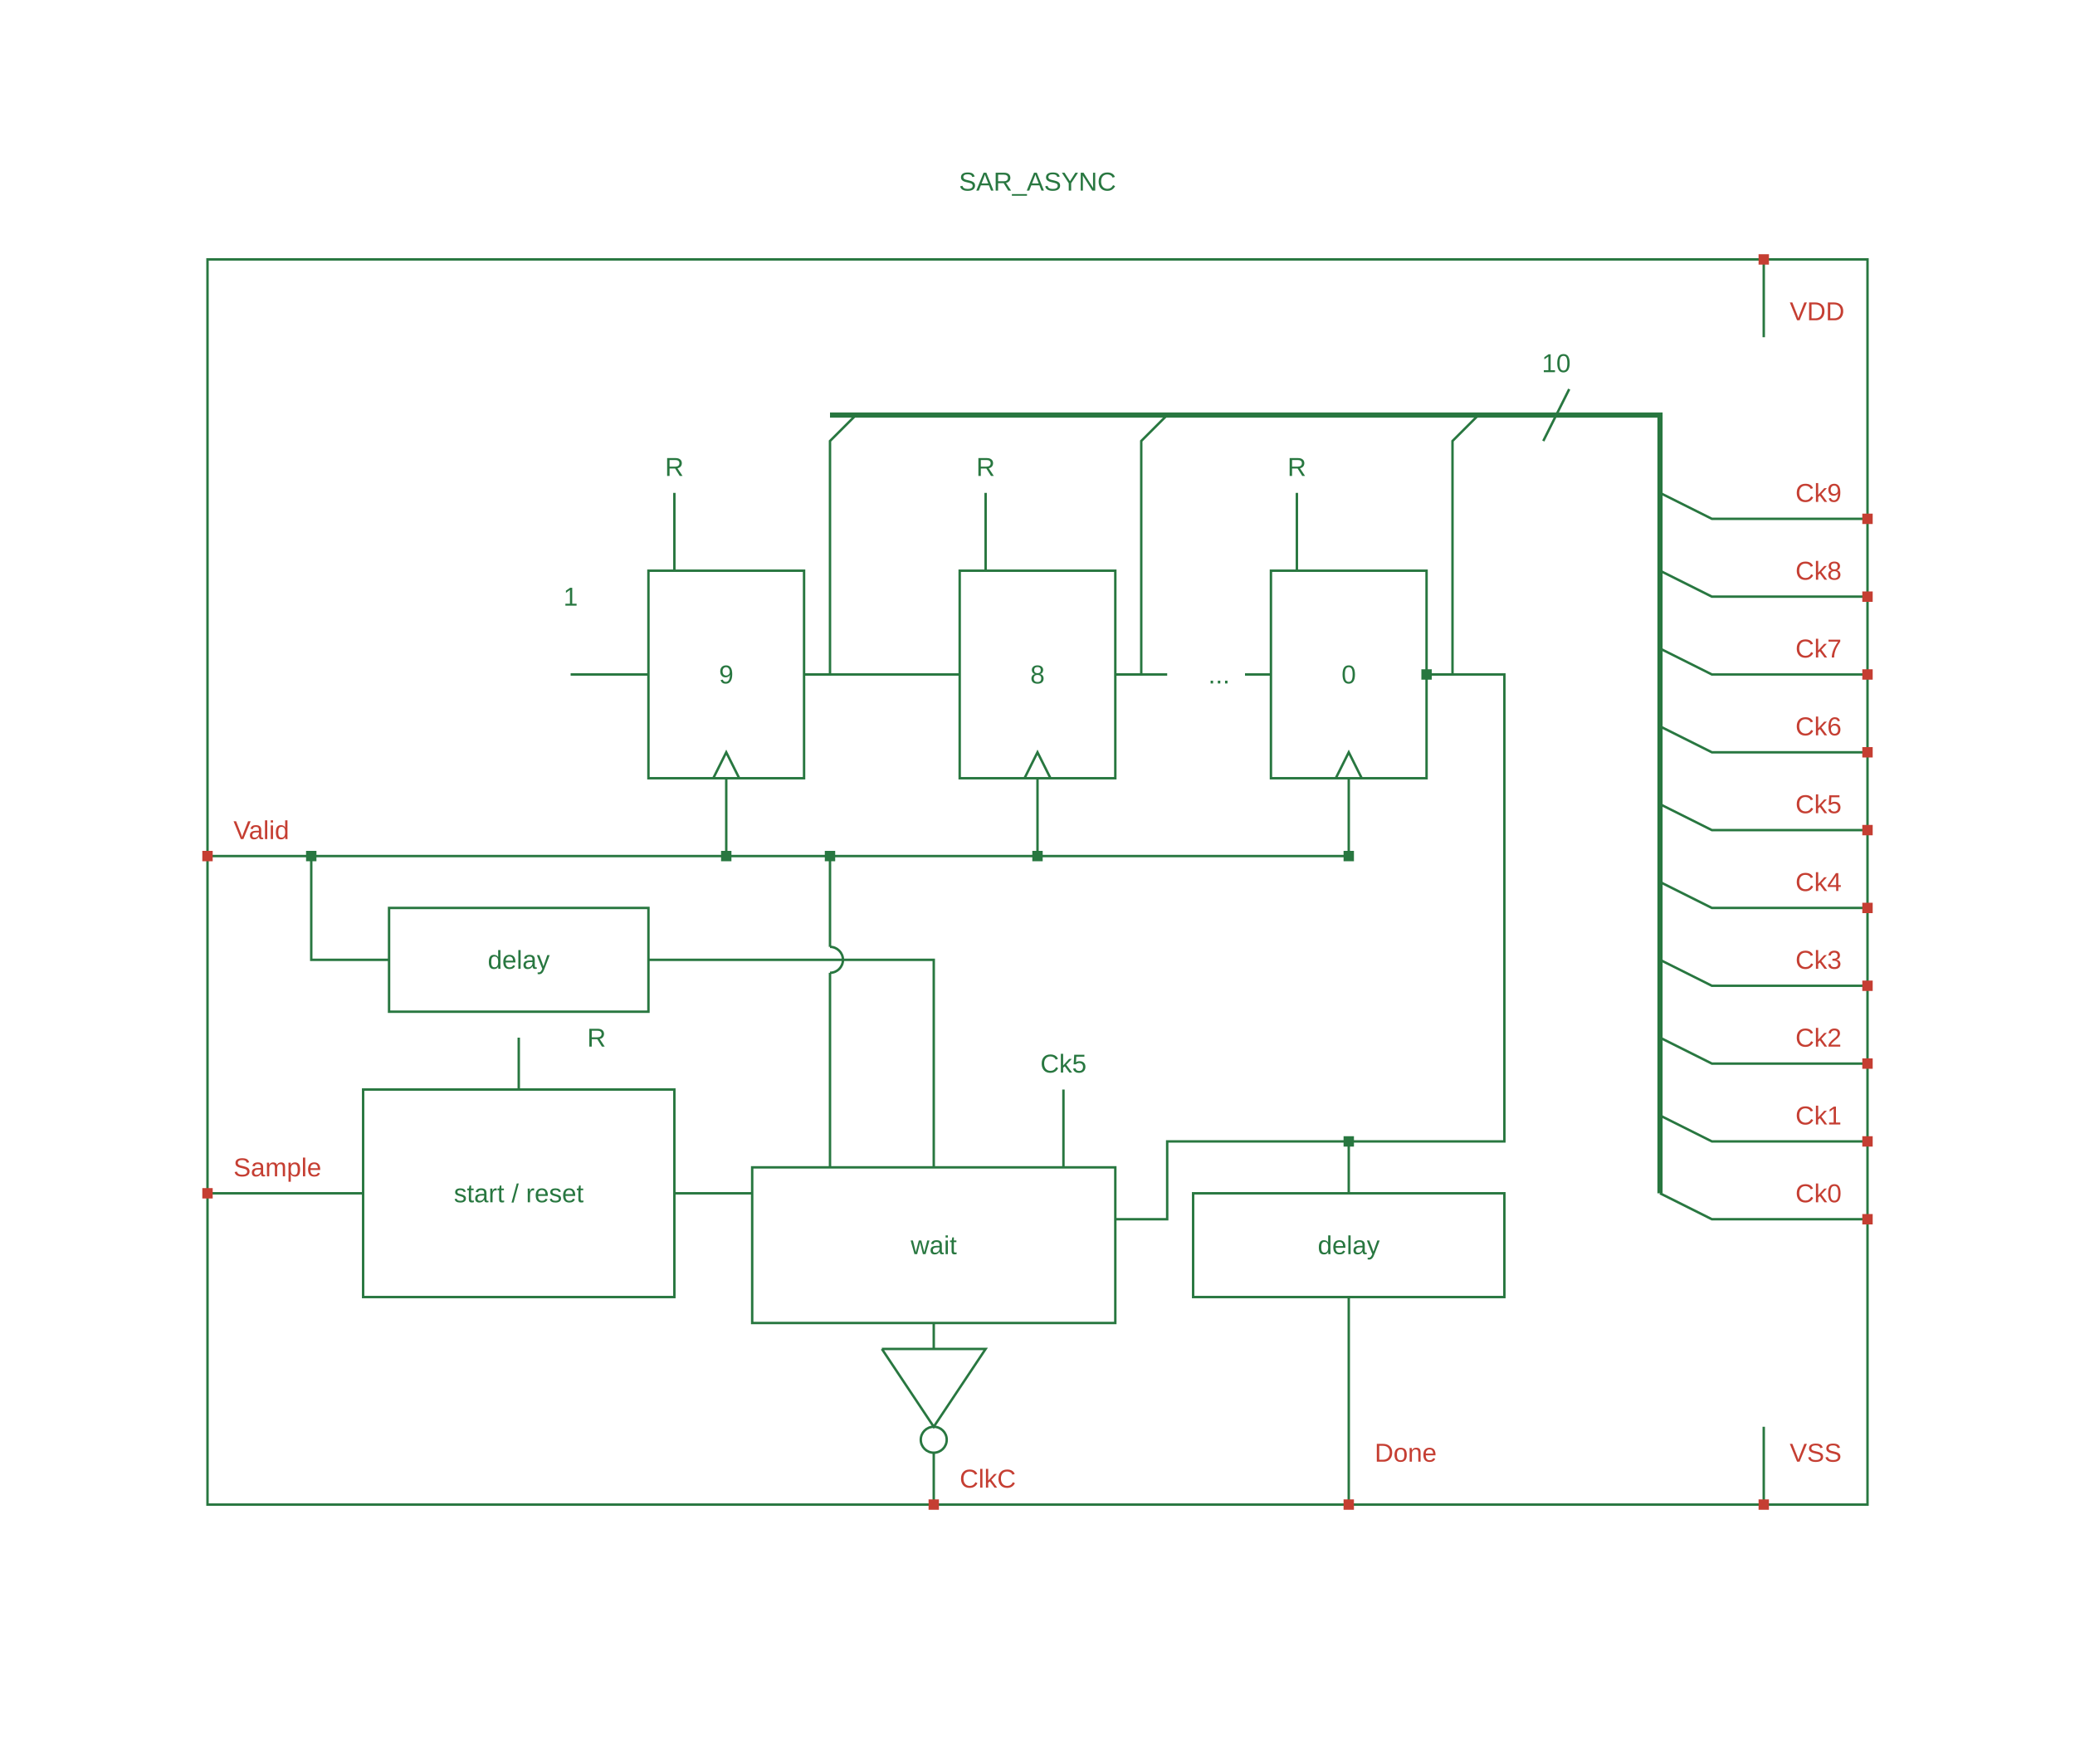
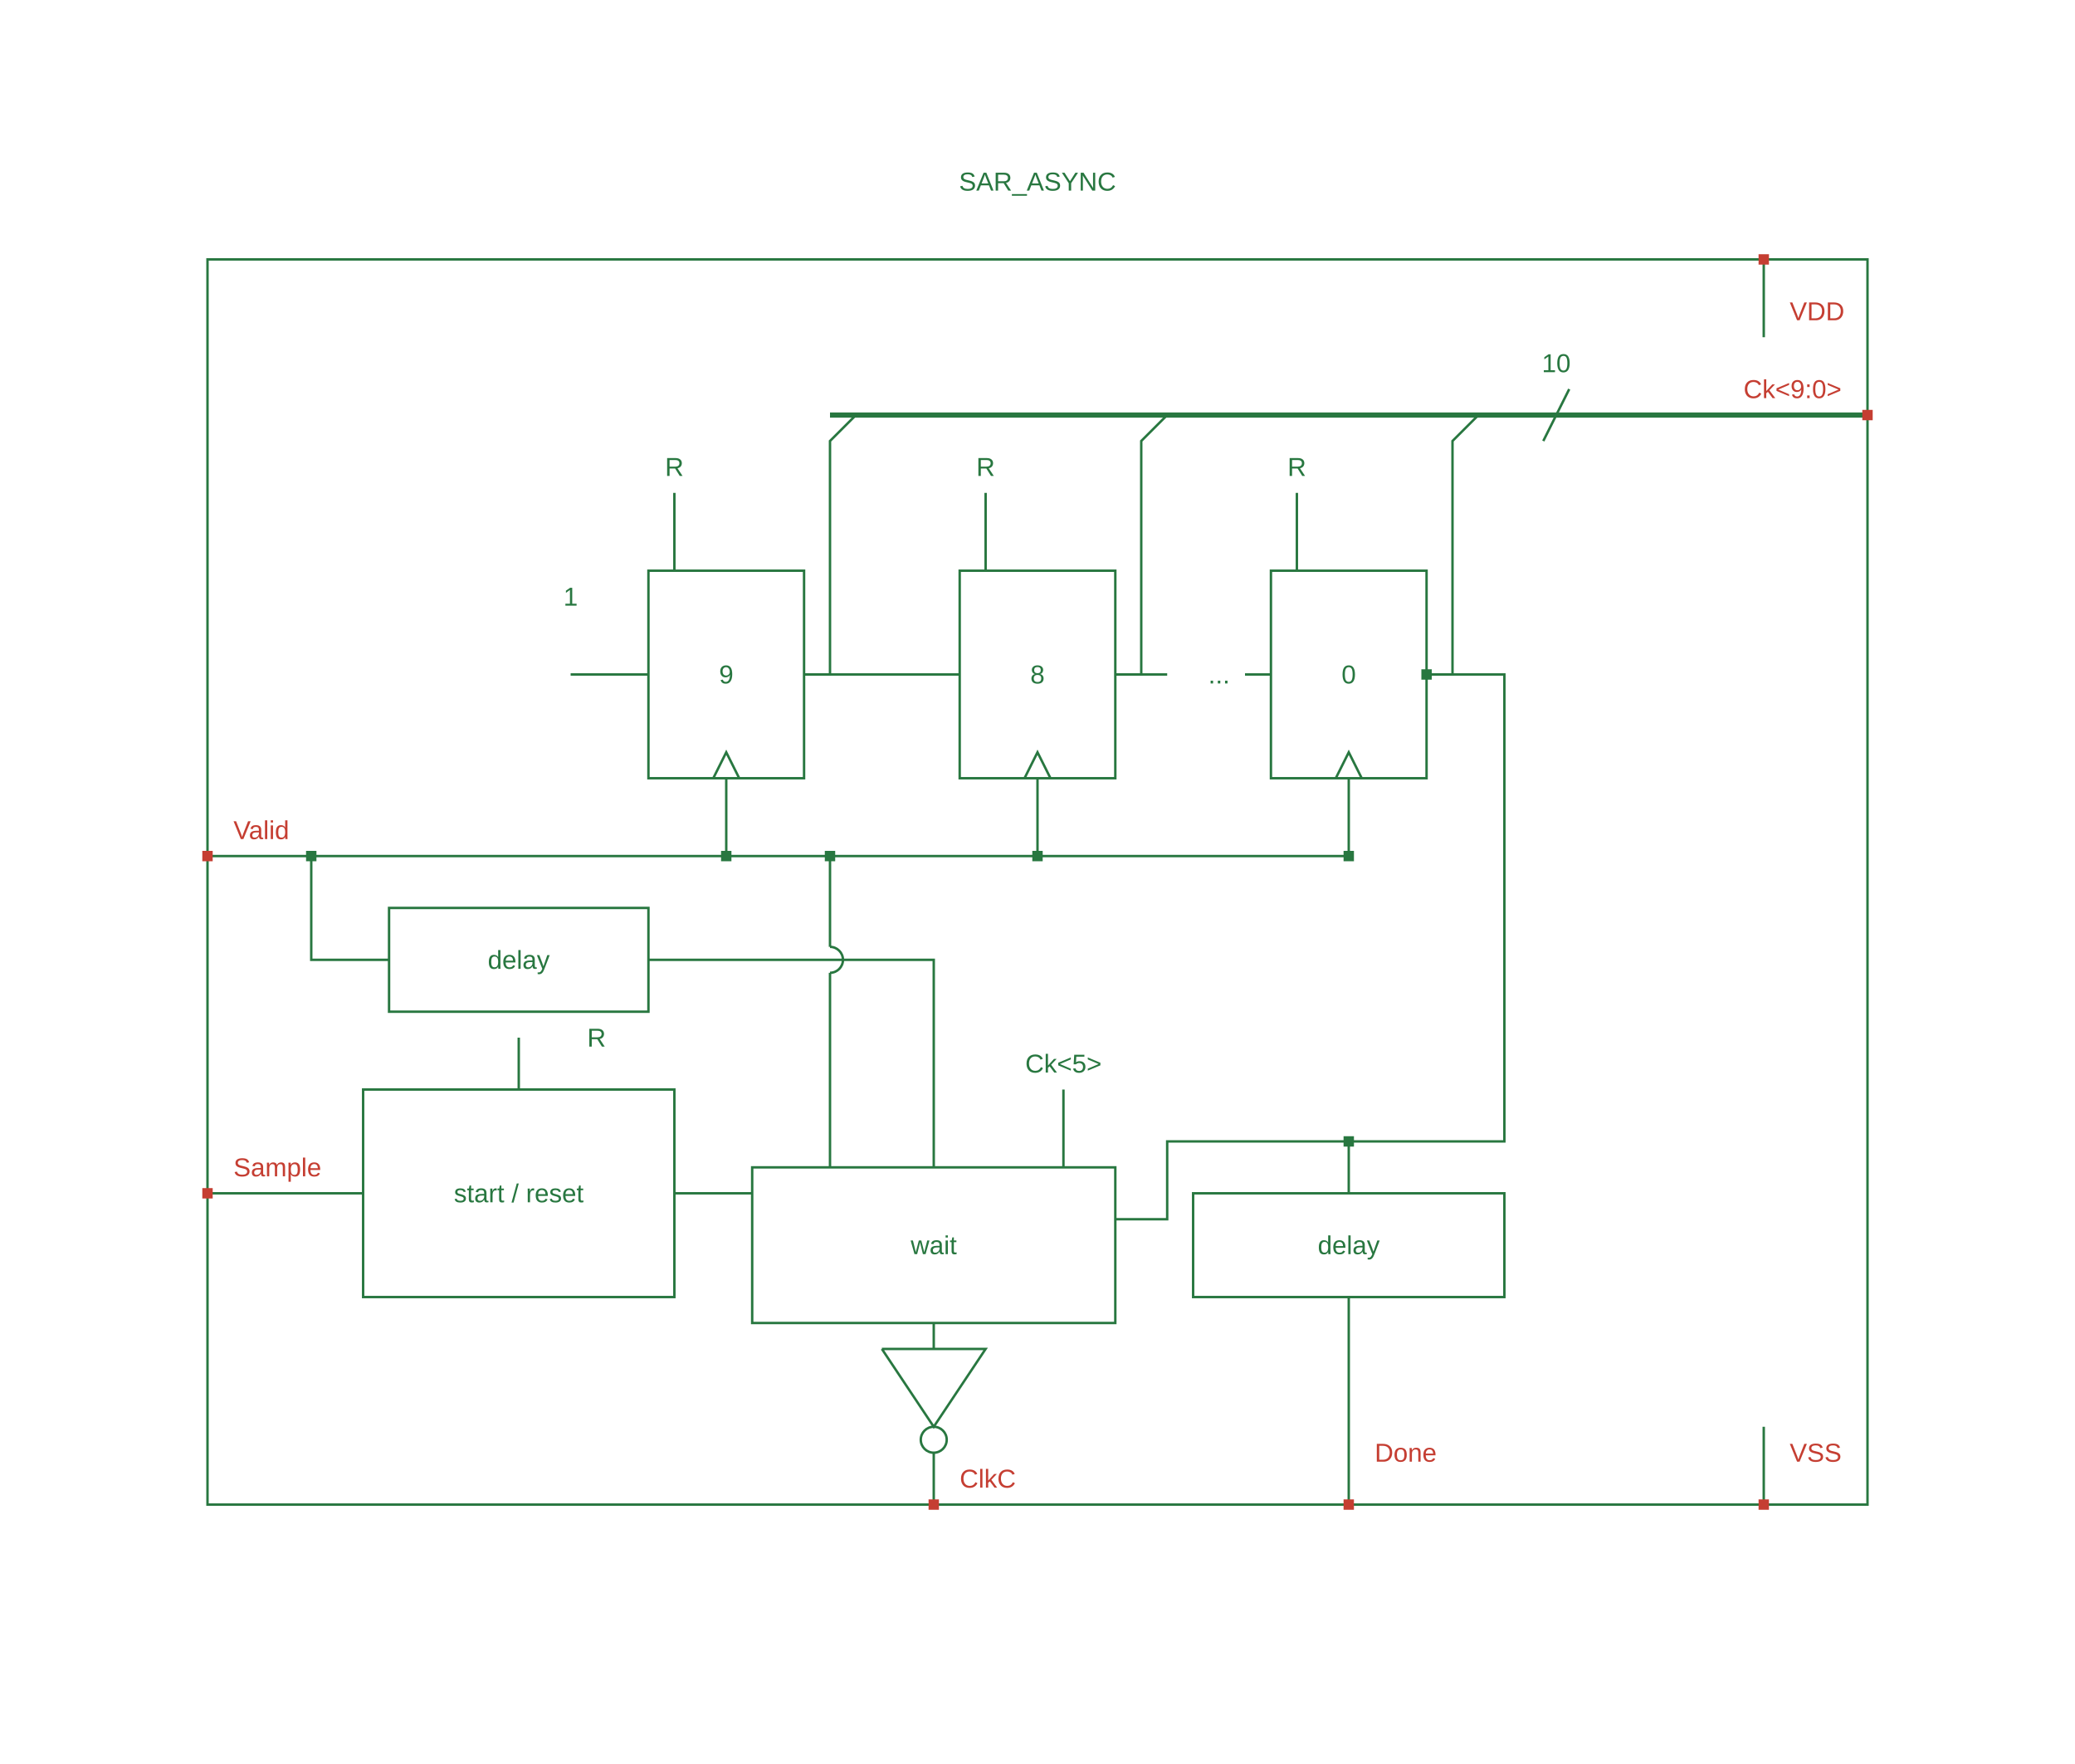
<svg xmlns="http://www.w3.org/2000/svg" viewBox="0 0 1280 1088">
  <rect width="100%" height="100%" fill="white" />
  <g stroke="#287740" stroke-width="1.5" fill="none">
    <rect x="128" y="160" width="1024" height="768" />
    <polyline points="1088,160 1088,208" />
    <polyline points="1088,928 1088,880" />
    <rect x="400" y="352" width="96" height="128" />
    <polyline points="448,528 448,480" />
    <polyline points="444.8,528 451.2,528" stroke-width="6.4" stroke-linecap="butt" />
    <polyline points="440,480 448,464 456,480" />
    <polyline points="416,352 416,304" />
    <polyline points="496,416 512,416 512,272 528,256" />
    <rect x="592" y="352" width="96" height="128" />
    <polyline points="640,528 640,480" />
    <polyline points="636.8,528 643.2,528" stroke-width="6.4" stroke-linecap="butt" />
    <polyline points="632,480 640,464 648,480" />
    <polyline points="608,352 608,304" />
    <polyline points="688,416 704,416 704,272 720,256" />
    <rect x="784" y="352" width="96" height="128" />
    <polyline points="832,528 832,480" />
    <polyline points="828.8,528 835.2,528" stroke-width="6.4" stroke-linecap="butt" />
    <polyline points="824,480 832,464 840,480" />
    <polyline points="800,352 800,304" />
    <polyline points="880,416 896,416 896,272 912,256" />
    <polyline points="400,416 352,416" />
    <polyline points="496,416 592,416" />
    <polyline points="688,416 720,416" />
    <polyline points="768,416 784,416" />
-     <polyline points="512,256 1024,256 1024,736" stroke-width="3.2" stroke-linecap="butt" />
+     <polyline points="512,256 1152,256" stroke-width="3.2" stroke-linecap="butt" />
    <polyline points="952,272 968,240" />
-     <polyline points="1152,320 1056,320 1024,304" />
-     <polyline points="1152,368 1056,368 1024,352" />
-     <polyline points="1152,416 1056,416 1024,400" />
-     <polyline points="1152,464 1056,464 1024,448" />
-     <polyline points="1152,512 1056,512 1024,496" />
-     <polyline points="1152,560 1056,560 1024,544" />
-     <polyline points="1152,608 1056,608 1024,592" />
-     <polyline points="1152,656 1056,656 1024,640" />
-     <polyline points="1152,704 1056,704 1024,688" />
-     <polyline points="1152,752 1056,752 1024,736" />
    <polyline points="128,528 832,528" />
    <rect x="224" y="672" width="192" height="128" />
    <polyline points="128,736 224,736" />
    <polyline points="320,672 320,640" />
    <rect x="240" y="560" width="160" height="64" />
    <polyline points="192,528 192,592 240,592" />
    <polyline points="188.8,528 195.2,528" stroke-width="6.4" stroke-linecap="butt" />
    <rect x="464" y="720" width="224" height="96" />
    <polyline points="416,736 464,736" />
    <polyline points="400,592 576,592 576,720" />
    <polyline points="512,528 512,584" />
    <path d="M512,600 A8,8 0 0 0 512,584" />
    <polyline points="512,600 512,720" />
    <polyline points="508.8,528 515.2,528" stroke-width="6.4" stroke-linecap="butt" />
    <polyline points="656,720 656,672" />
    <polyline points="880,416 928,416 928,704 720,704 720,752 688,752" />
    <polyline points="876.8,416 883.2,416" stroke-width="6.4" stroke-linecap="butt" />
    <rect x="736" y="736" width="192" height="64" />
    <polyline points="832,704 832,736" />
    <polyline points="828.8,704 835.2,704" stroke-width="6.4" stroke-linecap="butt" />
    <polyline points="832,928 832,800" />
    <polyline points="576,816 576,832" />
    <polyline points="544,832 608,832 576,880 544,832" />
    <ellipse cx="576" cy="888" rx="8" ry="8" />
    <polyline points="576,928 576,896" />
  </g>
  <g fill="#287740" font-family="Arial,sans-serif">
    <text x="448" y="416" font-size="16" text-anchor="middle" dominant-baseline="central">9</text>
    <text x="416" y="288" font-size="16" text-anchor="middle" dominant-baseline="central">R</text>
    <text x="640" y="416" font-size="16" text-anchor="middle" dominant-baseline="central">8</text>
    <text x="608" y="288" font-size="16" text-anchor="middle" dominant-baseline="central">R</text>
    <text x="832" y="416" font-size="16" text-anchor="middle" dominant-baseline="central">0</text>
    <text x="800" y="288" font-size="16" text-anchor="middle" dominant-baseline="central">R</text>
    <text x="352" y="368" font-size="16" text-anchor="middle" dominant-baseline="central">1</text>
    <text x="752" y="416" font-size="16" text-anchor="middle" dominant-baseline="central">...</text>
    <text x="960" y="224" font-size="16" text-anchor="middle" dominant-baseline="central">10</text>
    <text x="320" y="736" font-size="16" text-anchor="middle" dominant-baseline="central">start / reset</text>
    <text x="368" y="640" font-size="16" text-anchor="middle" dominant-baseline="central">R</text>
    <text x="320" y="592" font-size="16" text-anchor="middle" dominant-baseline="central">delay</text>
    <text x="576" y="768" font-size="16" text-anchor="middle" dominant-baseline="central">wait</text>
-     <text x="656" y="656" font-size="16" text-anchor="middle" dominant-baseline="central">Ck5</text>
+     <text x="656" y="656" font-size="16" text-anchor="middle" dominant-baseline="central">Ck&lt;5&gt;</text>
    <text x="832" y="768" font-size="16" text-anchor="middle" dominant-baseline="central">delay</text>
    <text x="640" y="112" font-size="16" text-anchor="middle" dominant-baseline="central">SAR_ASYNC</text>
  </g>
  <g fill="#c53e32" font-family="Arial,sans-serif" font-size="16">
    <g data-port="VDD" data-side="top">
      <rect x="1084.8" y="156.8" width="6.4" height="6.4" />
      <text x="1104" y="192" text-anchor="start" dominant-baseline="central">VDD</text>
    </g>
    <g data-port="VSS" data-side="bottom">
      <rect x="1084.8" y="924.8" width="6.4" height="6.4" />
      <text x="1104" y="896" text-anchor="start" dominant-baseline="central">VSS</text>
    </g>
-     <g data-port="Ck9" data-side="right">
-       <rect x="1148.8" y="316.8" width="6.4" height="6.4" />
-       <text x="1136" y="304" text-anchor="end" dominant-baseline="central">Ck9</text>
-     </g>
-     <g data-port="Ck8" data-side="right">
-       <rect x="1148.8" y="364.8" width="6.4" height="6.4" />
-       <text x="1136" y="352" text-anchor="end" dominant-baseline="central">Ck8</text>
-     </g>
-     <g data-port="Ck7" data-side="right">
-       <rect x="1148.8" y="412.8" width="6.4" height="6.4" />
-       <text x="1136" y="400" text-anchor="end" dominant-baseline="central">Ck7</text>
-     </g>
-     <g data-port="Ck6" data-side="right">
-       <rect x="1148.8" y="460.8" width="6.4" height="6.4" />
-       <text x="1136" y="448" text-anchor="end" dominant-baseline="central">Ck6</text>
-     </g>
-     <g data-port="Ck5" data-side="right">
-       <rect x="1148.8" y="508.8" width="6.4" height="6.4" />
-       <text x="1136" y="496" text-anchor="end" dominant-baseline="central">Ck5</text>
-     </g>
-     <g data-port="Ck4" data-side="right">
-       <rect x="1148.8" y="556.8" width="6.4" height="6.4" />
-       <text x="1136" y="544" text-anchor="end" dominant-baseline="central">Ck4</text>
-     </g>
-     <g data-port="Ck3" data-side="right">
-       <rect x="1148.8" y="604.8" width="6.4" height="6.4" />
-       <text x="1136" y="592" text-anchor="end" dominant-baseline="central">Ck3</text>
-     </g>
-     <g data-port="Ck2" data-side="right">
-       <rect x="1148.8" y="652.8" width="6.4" height="6.4" />
-       <text x="1136" y="640" text-anchor="end" dominant-baseline="central">Ck2</text>
-     </g>
-     <g data-port="Ck1" data-side="right">
-       <rect x="1148.8" y="700.8" width="6.4" height="6.4" />
-       <text x="1136" y="688" text-anchor="end" dominant-baseline="central">Ck1</text>
-     </g>
-     <g data-port="Ck0" data-side="right">
-       <rect x="1148.8" y="748.8" width="6.4" height="6.4" />
-       <text x="1136" y="736" text-anchor="end" dominant-baseline="central">Ck0</text>
+     <g data-port="Ck&lt;9:0&gt;" data-side="right">
+       <rect x="1148.8" y="252.8" width="6.4" height="6.4" />
+       <text x="1136" y="240" text-anchor="end" dominant-baseline="central">Ck&lt;9:0&gt;</text>
    </g>
    <g data-port="Valid" data-side="left">
      <rect x="124.8" y="524.8" width="6.4" height="6.4" />
      <text x="144" y="512" text-anchor="start" dominant-baseline="central">Valid</text>
    </g>
    <g data-port="Sample" data-side="left">
      <rect x="124.8" y="732.8" width="6.4" height="6.4" />
      <text x="144" y="720" text-anchor="start" dominant-baseline="central">Sample</text>
    </g>
    <g data-port="Done" data-side="bottom">
      <rect x="828.8" y="924.8" width="6.4" height="6.4" />
      <text x="848" y="896" text-anchor="start" dominant-baseline="central">Done</text>
    </g>
    <g data-port="ClkC" data-side="bottom">
      <rect x="572.8" y="924.8" width="6.4" height="6.4" />
      <text x="592" y="912" text-anchor="start" dominant-baseline="central">ClkC</text>
    </g>
  </g>
</svg>
